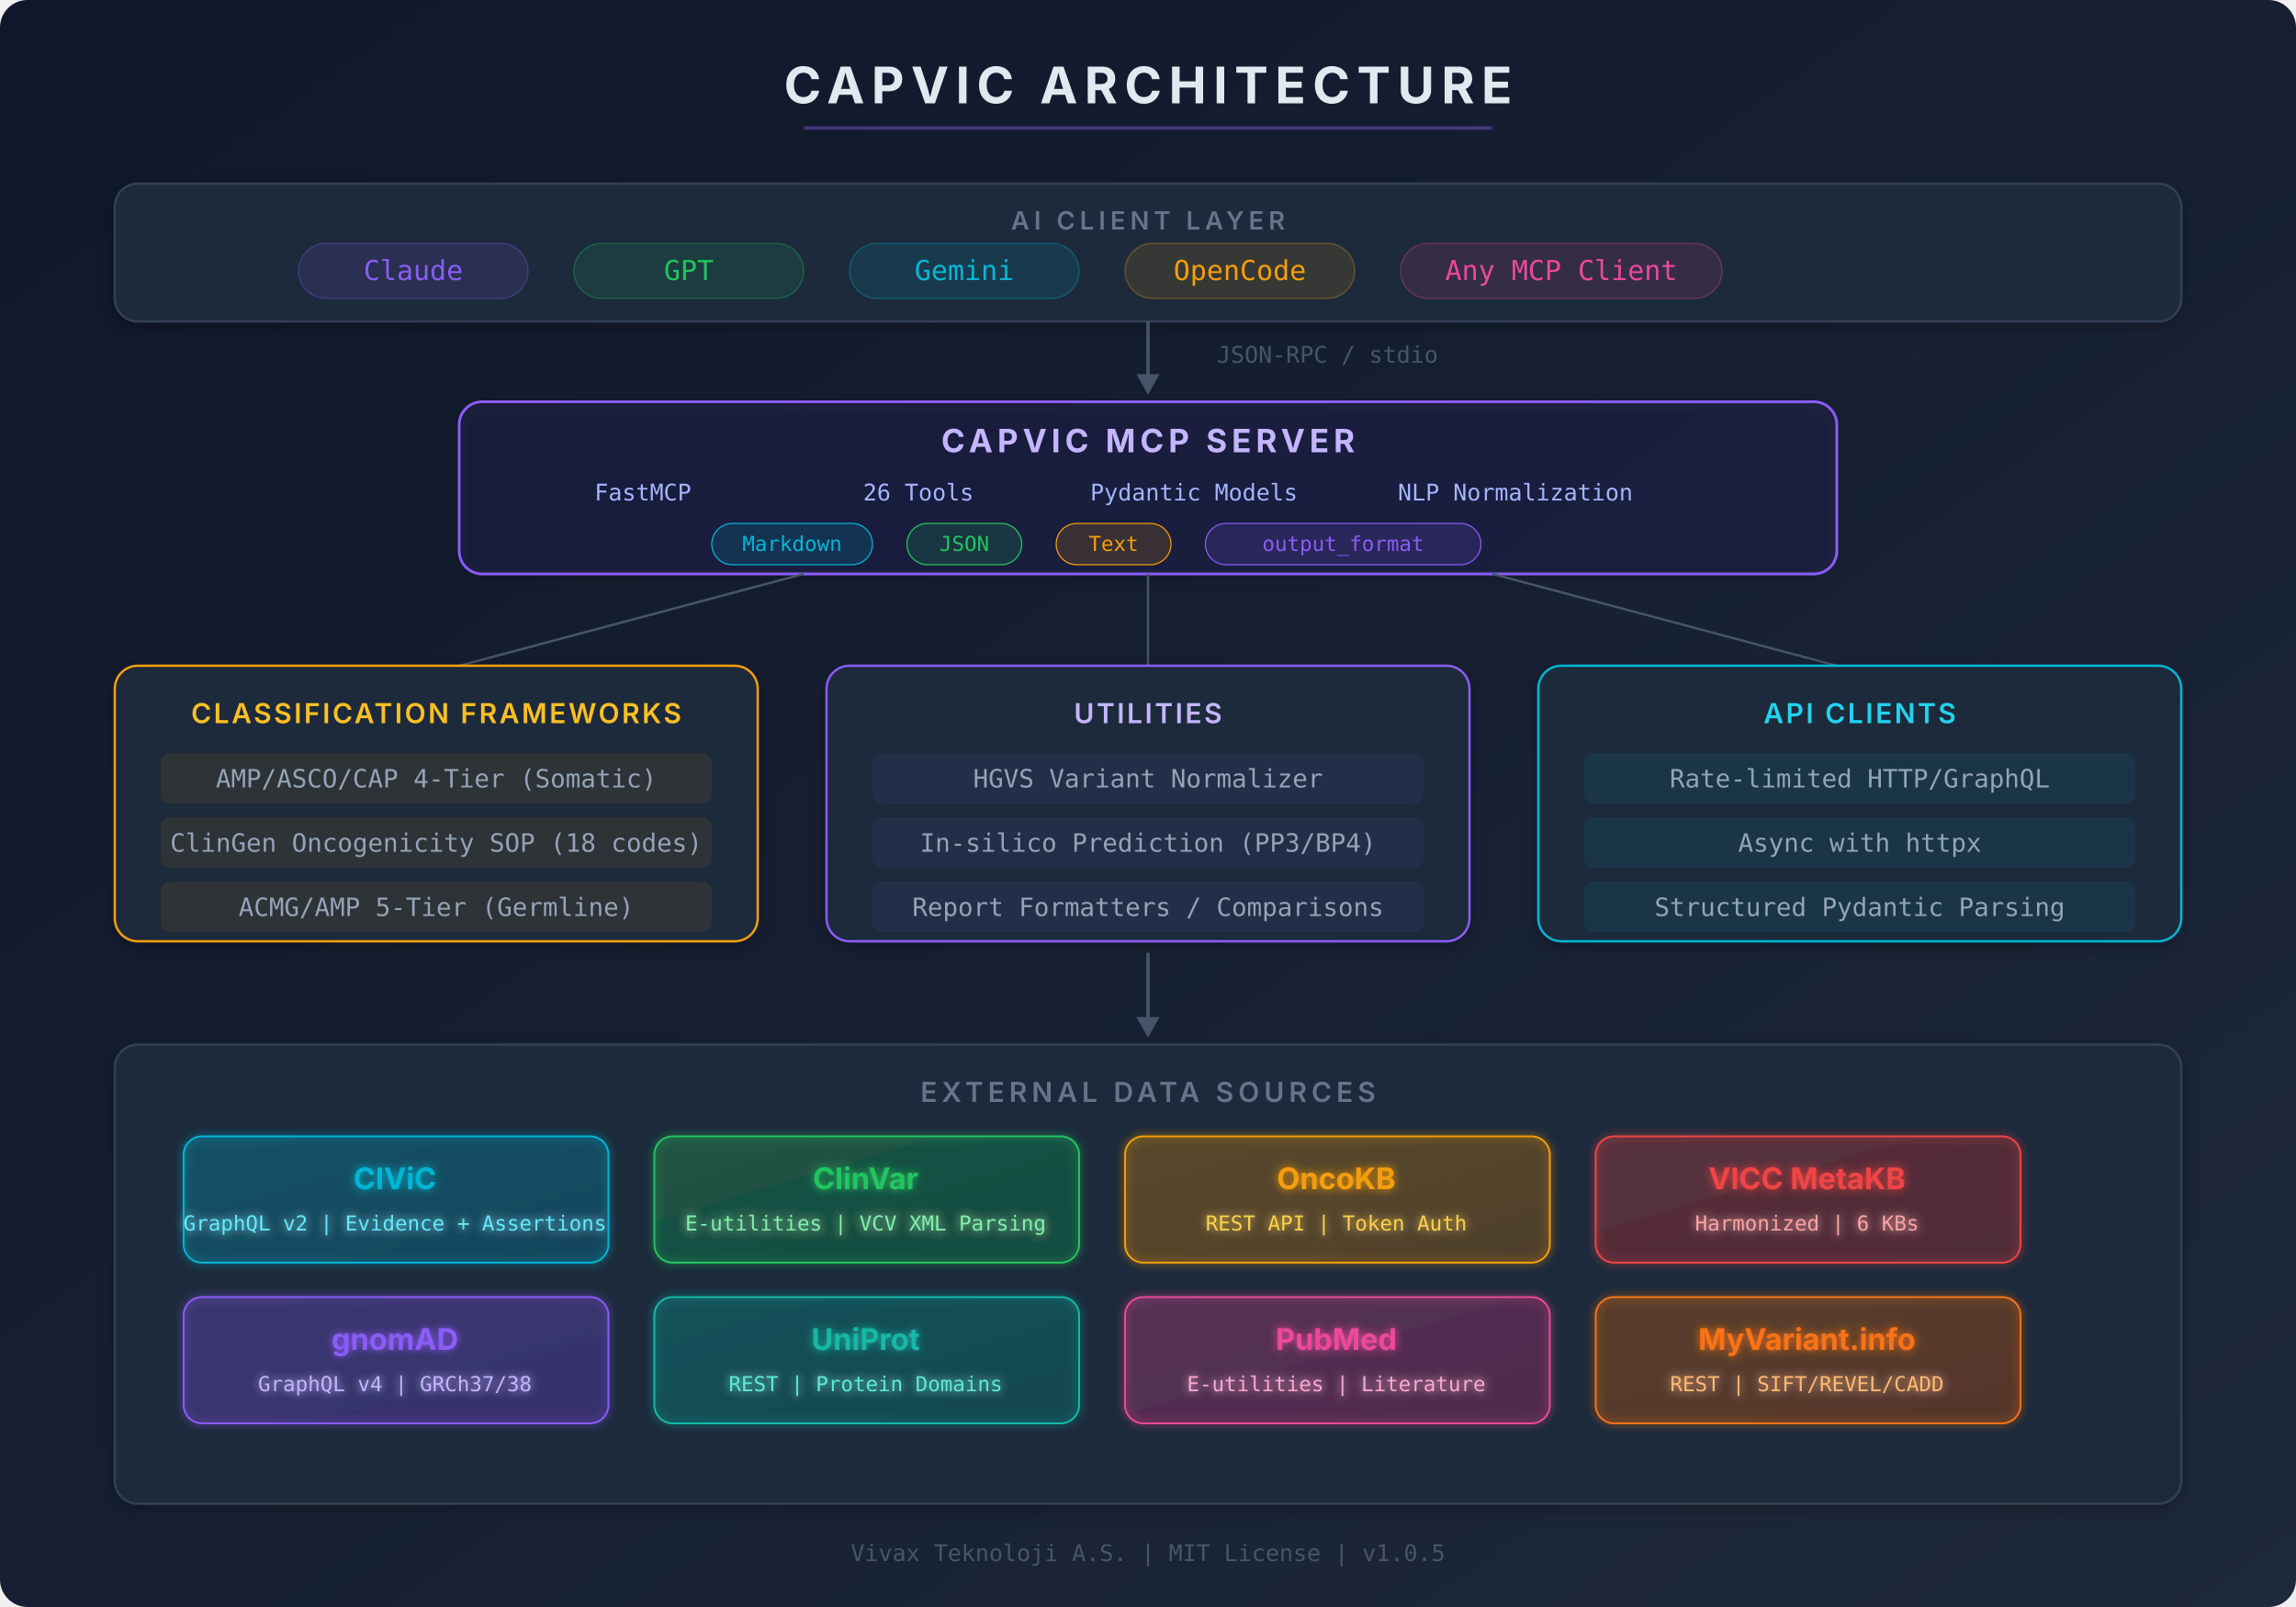
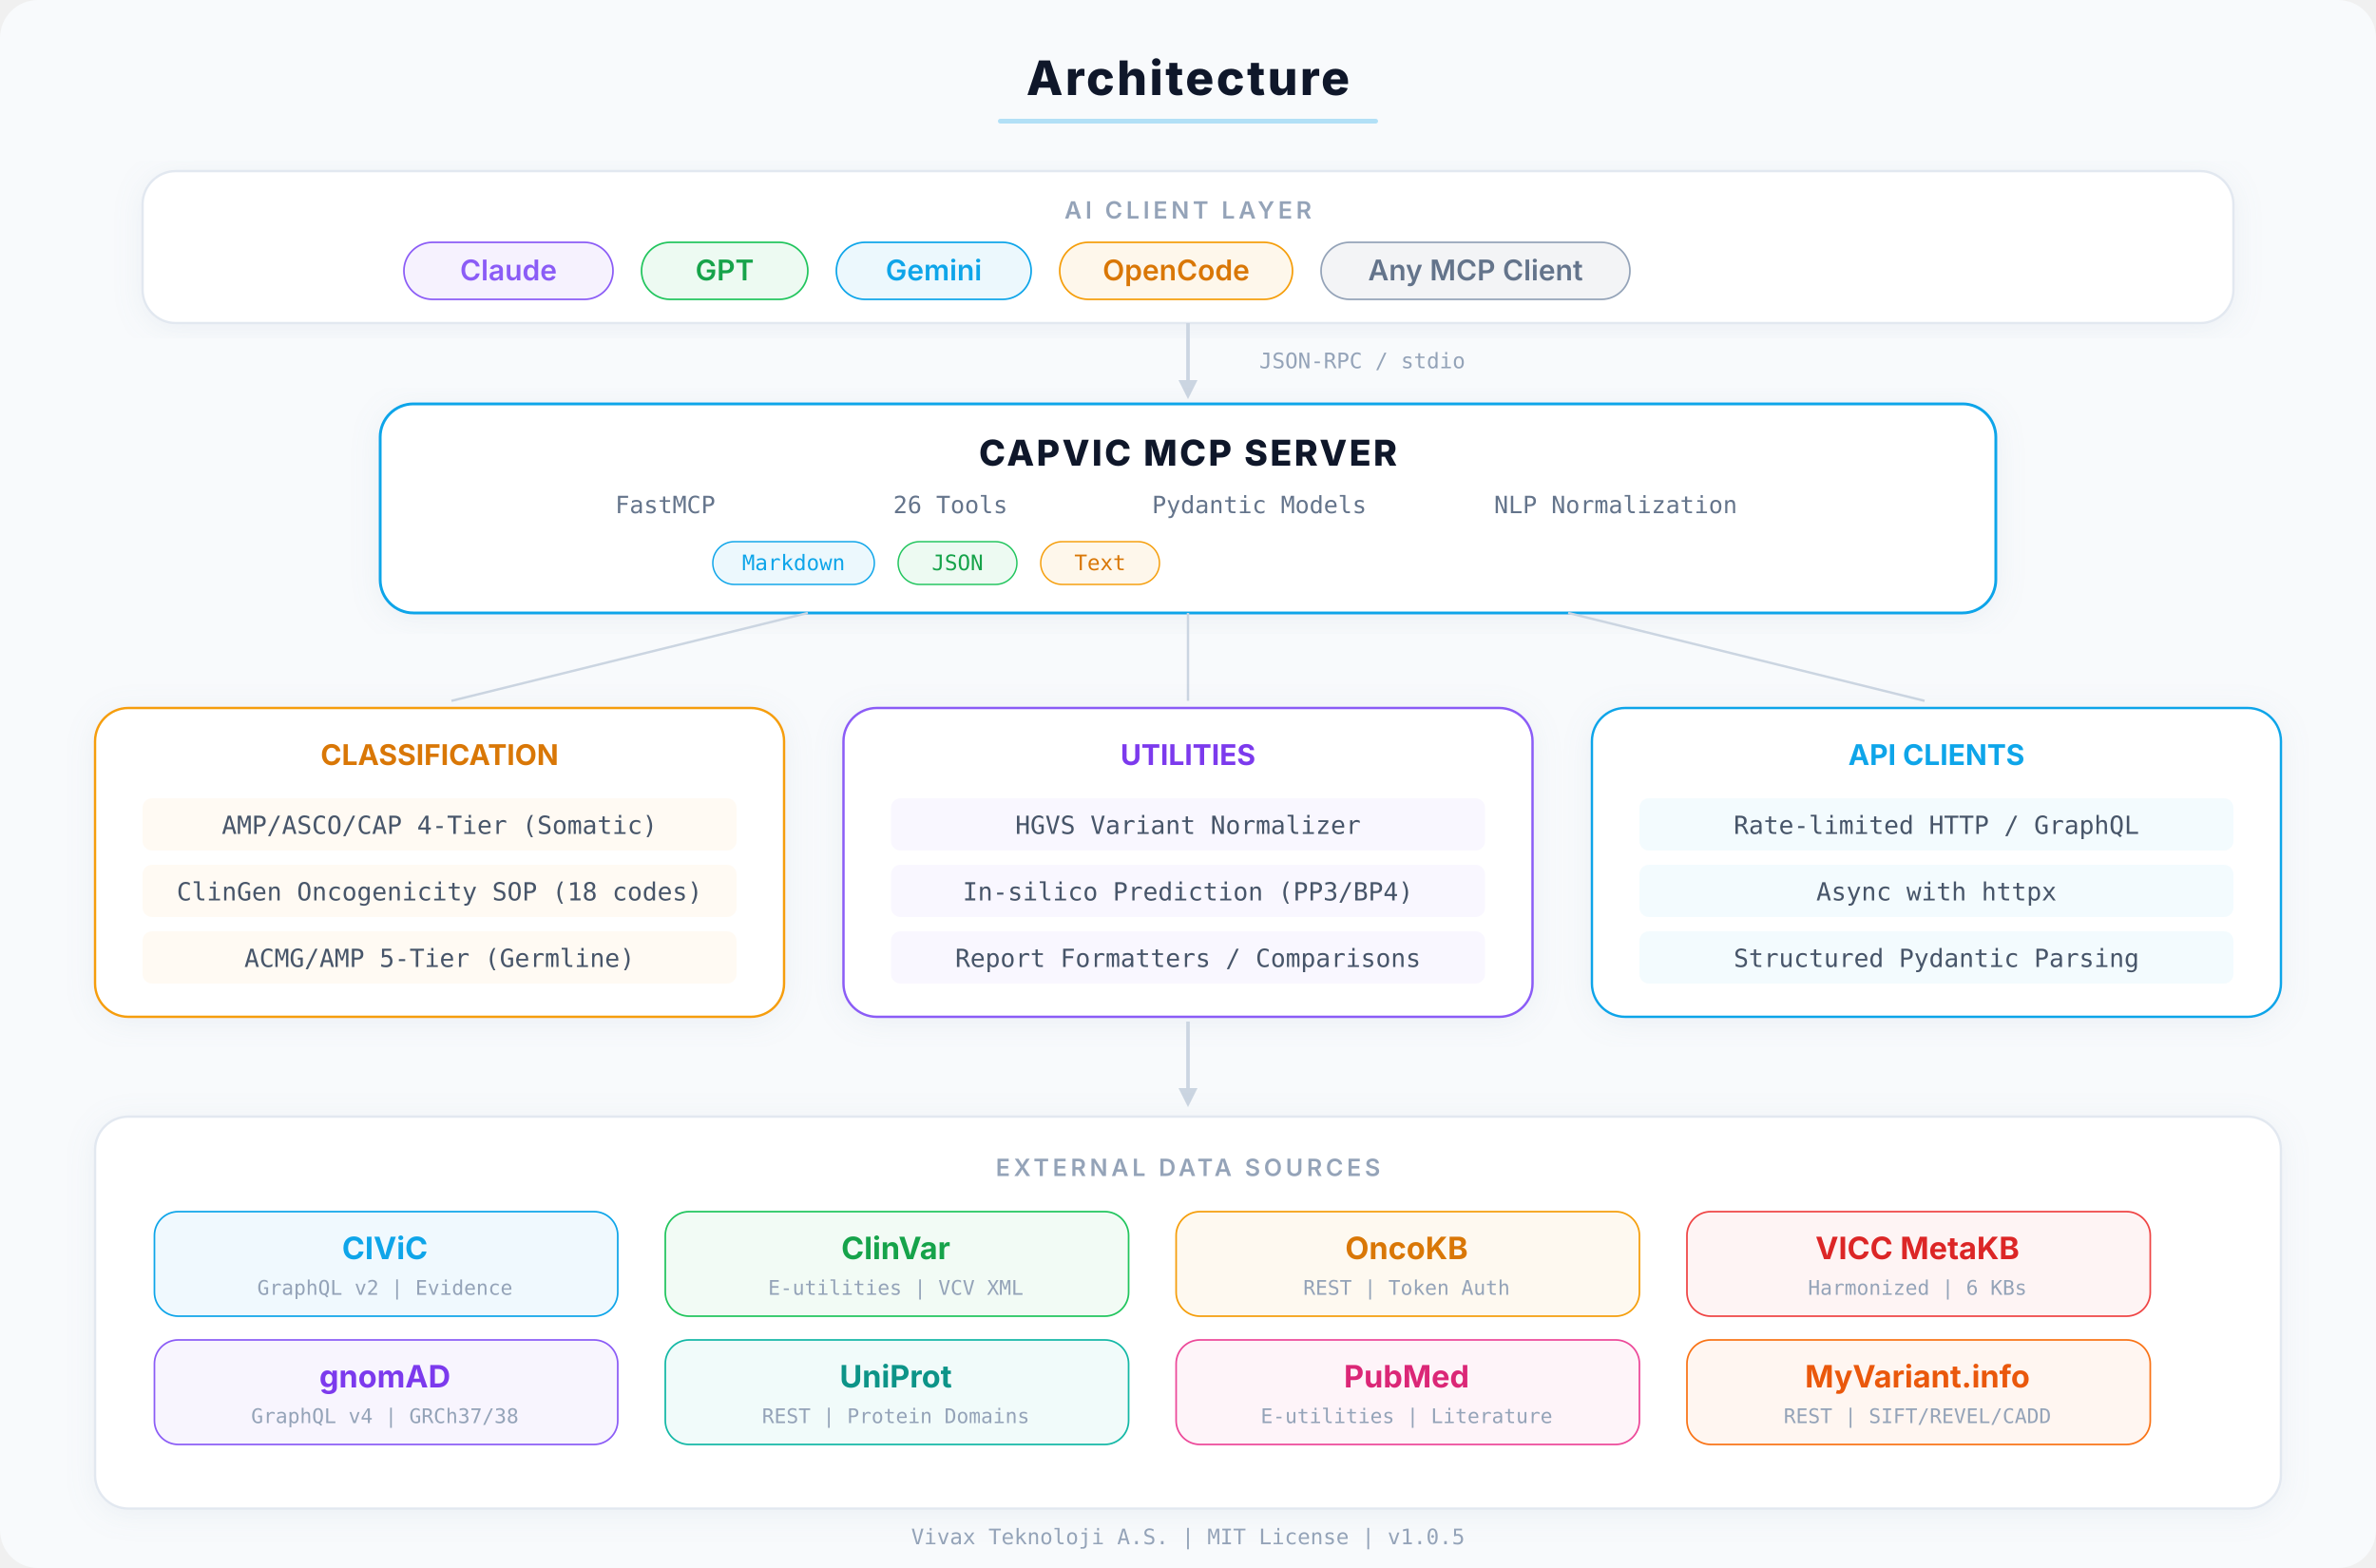
- <svg xmlns="http://www.w3.org/2000/svg" viewBox="0 0 1000 700" width="1000" height="700">
+ <svg xmlns="http://www.w3.org/2000/svg" viewBox="0 0 1000 660" width="1000" height="660">
  <defs>
-     <linearGradient id="archBg" x1="0%" y1="0%" x2="100%" y2="100%">
-       <stop offset="0%" style="stop-color:#0f172a" />
-       <stop offset="100%" style="stop-color:#1e293b" />
+     <linearGradient id="aGr" x1="0%" y1="100%" x2="100%" y2="0%">
+       <stop offset="0%" style="stop-color:#1a3a6b" />
+       <stop offset="50%" style="stop-color:#0ea5e9" />
+       <stop offset="100%" style="stop-color:#22d3ee" />
    </linearGradient>
-     <linearGradient id="cyGrad" x1="0%" y1="0%" x2="100%" y2="100%">
-       <stop offset="0%" style="stop-color:#06b6d4" />
-       <stop offset="100%" style="stop-color:#0891b2" />
-     </linearGradient>
-     <linearGradient id="viGrad" x1="0%" y1="0%" x2="100%" y2="100%">
-       <stop offset="0%" style="stop-color:#8b5cf6" />
-       <stop offset="100%" style="stop-color:#7c3aed" />
-     </linearGradient>
-     <linearGradient id="amGrad" x1="0%" y1="0%" x2="100%" y2="100%">
-       <stop offset="0%" style="stop-color:#f59e0b" />
-       <stop offset="100%" style="stop-color:#d97706" />
-     </linearGradient>
-     <linearGradient id="grGrad" x1="0%" y1="0%" x2="100%" y2="100%">
-       <stop offset="0%" style="stop-color:#22c55e" />
-       <stop offset="100%" style="stop-color:#16a34a" />
-     </linearGradient>
-     <linearGradient id="rdGrad" x1="0%" y1="0%" x2="100%" y2="100%">
-       <stop offset="0%" style="stop-color:#ef4444" />
-       <stop offset="100%" style="stop-color:#dc2626" />
-     </linearGradient>
-     <linearGradient id="pkGrad" x1="0%" y1="0%" x2="100%" y2="100%">
-       <stop offset="0%" style="stop-color:#ec4899" />
-       <stop offset="100%" style="stop-color:#db2777" />
-     </linearGradient>
-     <linearGradient id="tlGrad" x1="0%" y1="0%" x2="100%" y2="100%">
-       <stop offset="0%" style="stop-color:#14b8a6" />
-       <stop offset="100%" style="stop-color:#0d9488" />
-     </linearGradient>
-     <linearGradient id="orGrad" x1="0%" y1="0%" x2="100%" y2="100%">
-       <stop offset="0%" style="stop-color:#f97316" />
-       <stop offset="100%" style="stop-color:#ea580c" />
-     </linearGradient>
-     <filter id="aGlow">
-       <feGaussianBlur stdDeviation="2" result="b" />
-       <feMerge>
-         <feMergeNode in="b" />
-         <feMergeNode in="SourceGraphic" />
-       </feMerge>
-     </filter>
-     <filter id="shadow">
-       <feDropShadow dx="0" dy="2" stdDeviation="4" flood-color="#000" flood-opacity="0.3" />
+     <filter id="aSh">
+       <feDropShadow dx="0" dy="2" stdDeviation="6" flood-color="#94a3b8" flood-opacity="0.12" />
    </filter>
  </defs>
-   <rect width="1000" height="700" rx="12" fill="url(#archBg)" />
-   <text x="500" y="45" text-anchor="middle" font-family="'SF Pro Display',sans-serif" font-size="22" font-weight="700" letter-spacing="3" fill="#e2e8f0">CAPVIC ARCHITECTURE</text>
-   <rect x="350" y="55" width="300" height="1.5" rx="1" fill="#8b5cf6" opacity="0.4" />
-   <rect x="50" y="80" width="900" height="60" rx="10" fill="#1e293b" stroke="#334155" stroke-width="1" filter="url(#shadow)" />
-   <text x="500" y="100" text-anchor="middle" font-family="'SF Pro Display',sans-serif" font-size="11" font-weight="600" letter-spacing="2" fill="#64748b">AI CLIENT LAYER</text>
-   <g font-family="'SF Mono',monospace" font-size="12" fill="#94a3b8">
-     <rect x="130" y="106" width="100" height="24" rx="12" fill="#8b5cf6" fill-opacity="0.12" stroke="#8b5cf6" stroke-width="0.6" stroke-opacity="0.3" />
-     <text x="180" y="122" text-anchor="middle" fill="#8b5cf6">Claude</text>
-     <rect x="250" y="106" width="100" height="24" rx="12" fill="#22c55e" fill-opacity="0.12" stroke="#22c55e" stroke-width="0.6" stroke-opacity="0.3" />
-     <text x="300" y="122" text-anchor="middle" fill="#22c55e">GPT</text>
-     <rect x="370" y="106" width="100" height="24" rx="12" fill="#06b6d4" fill-opacity="0.12" stroke="#06b6d4" stroke-width="0.6" stroke-opacity="0.3" />
-     <text x="420" y="122" text-anchor="middle" fill="#06b6d4">Gemini</text>
-     <rect x="490" y="106" width="100" height="24" rx="12" fill="#f59e0b" fill-opacity="0.12" stroke="#f59e0b" stroke-width="0.6" stroke-opacity="0.3" />
-     <text x="540" y="122" text-anchor="middle" fill="#f59e0b">OpenCode</text>
-     <rect x="610" y="106" width="140" height="24" rx="12" fill="#ec4899" fill-opacity="0.12" stroke="#ec4899" stroke-width="0.6" stroke-opacity="0.3" />
-     <text x="680" y="122" text-anchor="middle" fill="#ec4899">Any MCP Client</text>
+   <rect width="1000" height="660" rx="16" fill="#f8fafc" />
+   <text x="500" y="40" text-anchor="middle" font-family="'SF Pro Display','Inter',sans-serif" font-size="20" font-weight="800" letter-spacing="1" fill="#0f172a">Architecture</text>
+   <rect x="420" y="50" width="160" height="2" rx="1" fill="#0ea5e9" opacity="0.3" />
+   <rect x="60" y="72" width="880" height="64" rx="14" fill="#fff" stroke="#e2e8f0" stroke-width="1" filter="url(#aSh)" />
+   <text x="500" y="92" text-anchor="middle" font-family="'SF Pro Text','Inter',sans-serif" font-size="10" font-weight="600" letter-spacing="1.5" fill="#94a3b8">AI CLIENT LAYER</text>
+   <g font-family="'SF Pro Text','Inter',sans-serif" font-size="12" font-weight="600">
+     <rect x="170" y="102" width="88" height="24" rx="12" fill="#8b5cf6" fill-opacity="0.08" stroke="#8b5cf6" stroke-width="0.7" />
+     <text x="214" y="118" text-anchor="middle" fill="#8b5cf6">Claude</text>
+     <rect x="270" y="102" width="70" height="24" rx="12" fill="#22c55e" fill-opacity="0.08" stroke="#22c55e" stroke-width="0.7" />
+     <text x="305" y="118" text-anchor="middle" fill="#16a34a">GPT</text>
+     <rect x="352" y="102" width="82" height="24" rx="12" fill="#0ea5e9" fill-opacity="0.08" stroke="#0ea5e9" stroke-width="0.7" />
+     <text x="393" y="118" text-anchor="middle" fill="#0ea5e9">Gemini</text>
+     <rect x="446" y="102" width="98" height="24" rx="12" fill="#f59e0b" fill-opacity="0.08" stroke="#f59e0b" stroke-width="0.7" />
+     <text x="495" y="118" text-anchor="middle" fill="#d97706">OpenCode</text>
+     <rect x="556" y="102" width="130" height="24" rx="12" fill="#64748b" fill-opacity="0.08" stroke="#94a3b8" stroke-width="0.7" />
+     <text x="621" y="118" text-anchor="middle" fill="#64748b">Any MCP Client</text>
  </g>
-   <line x1="500" y1="140" x2="500" y2="165" stroke="#475569" stroke-width="1.5" />
-   <polygon points="495,163 500,172 505,163" fill="#475569" />
-   <text x="530" y="158" font-family="'SF Mono',monospace" font-size="10" fill="#475569">JSON-RPC / stdio</text>
-   <rect x="200" y="175" width="600" height="75" rx="10" fill="#1e1b4b" fill-opacity="0.5" stroke="#8b5cf6" stroke-width="1.2" filter="url(#shadow)" />
-   <text x="500" y="197" text-anchor="middle" font-family="'SF Pro Display',sans-serif" font-size="14" font-weight="700" letter-spacing="2" fill="#c4b5fd">CAPVIC MCP SERVER</text>
-   <g font-family="'SF Mono',monospace" font-size="10" fill="#a5b4fc">
-     <text x="280" y="218" text-anchor="middle">FastMCP</text>
-     <text x="400" y="218" text-anchor="middle">26 Tools</text>
-     <text x="520" y="218" text-anchor="middle">Pydantic Models</text>
-     <text x="660" y="218" text-anchor="middle">NLP Normalization</text>
+   <line x1="500" y1="136" x2="500" y2="162" stroke="#cbd5e1" stroke-width="1.5" />
+   <polygon points="496,160 500,168 504,160" fill="#cbd5e1" />
+   <text x="530" y="155" font-family="'SF Mono',monospace" font-size="9" fill="#94a3b8">JSON-RPC / stdio</text>
+   <rect x="160" y="170" width="680" height="88" rx="14" fill="#fff" stroke="#0ea5e9" stroke-width="1.2" filter="url(#aSh)" />
+   <text x="500" y="196" text-anchor="middle" font-family="'SF Pro Display','Inter',sans-serif" font-size="15" font-weight="800" letter-spacing="1" fill="#0f172a">CAPVIC MCP SERVER</text>
+   <g font-family="'SF Mono',monospace" font-size="10" fill="#64748b">
+     <text x="280" y="216" text-anchor="middle">FastMCP</text>
+     <text x="400" y="216" text-anchor="middle">26 Tools</text>
+     <text x="530" y="216" text-anchor="middle">Pydantic Models</text>
+     <text x="680" y="216" text-anchor="middle">NLP Normalization</text>
  </g>
  <g font-family="'SF Mono',monospace" font-size="9">
-     <rect x="310" y="228" width="70" height="18" rx="9" fill="#06b6d4" fill-opacity="0.15" stroke="#06b6d4" stroke-width="0.5" />
-     <text x="345" y="240" text-anchor="middle" fill="#06b6d4">Markdown</text>
-     <rect x="395" y="228" width="50" height="18" rx="9" fill="#22c55e" fill-opacity="0.15" stroke="#22c55e" stroke-width="0.5" />
-     <text x="420" y="240" text-anchor="middle" fill="#22c55e">JSON</text>
-     <rect x="460" y="228" width="50" height="18" rx="9" fill="#f59e0b" fill-opacity="0.15" stroke="#f59e0b" stroke-width="0.5" />
-     <text x="485" y="240" text-anchor="middle" fill="#f59e0b">Text</text>
-     <rect x="525" y="228" width="120" height="18" rx="9" fill="#8b5cf6" fill-opacity="0.15" stroke="#8b5cf6" stroke-width="0.5" />
-     <text x="585" y="240" text-anchor="middle" fill="#8b5cf6">output_format</text>
+     <rect x="300" y="228" width="68" height="18" rx="9" fill="#0ea5e9" fill-opacity="0.08" stroke="#0ea5e9" stroke-width="0.6" />
+     <text x="334" y="240" text-anchor="middle" fill="#0ea5e9">Markdown</text>
+     <rect x="378" y="228" width="50" height="18" rx="9" fill="#22c55e" fill-opacity="0.08" stroke="#22c55e" stroke-width="0.6" />
+     <text x="403" y="240" text-anchor="middle" fill="#16a34a">JSON</text>
+     <rect x="438" y="228" width="50" height="18" rx="9" fill="#f59e0b" fill-opacity="0.08" stroke="#f59e0b" stroke-width="0.6" />
+     <text x="463" y="240" text-anchor="middle" fill="#d97706">Text</text>
  </g>
-   <line x1="350" y1="250" x2="200" y2="290" stroke="#475569" stroke-width="1" />
-   <line x1="500" y1="250" x2="500" y2="290" stroke="#475569" stroke-width="1" />
-   <line x1="650" y1="250" x2="800" y2="290" stroke="#475569" stroke-width="1" />
-   <rect x="50" y="290" width="280" height="120" rx="10" fill="#1e293b" stroke="#f59e0b" stroke-width="1" filter="url(#shadow)" />
-   <text x="190" y="315" text-anchor="middle" font-family="'SF Pro Display',sans-serif" font-size="12" font-weight="600" letter-spacing="1" fill="#fbbf24">CLASSIFICATION FRAMEWORKS</text>
-   <g font-family="'SF Mono',monospace" font-size="11" fill="#94a3b8">
-     <rect x="70" y="328" width="240" height="22" rx="4" fill="#f59e0b" fill-opacity="0.08" />
-     <text x="190" y="343" text-anchor="middle">AMP/ASCO/CAP 4-Tier (Somatic)</text>
-     <rect x="70" y="356" width="240" height="22" rx="4" fill="#f59e0b" fill-opacity="0.08" />
-     <text x="190" y="371" text-anchor="middle">ClinGen Oncogenicity SOP (18 codes)</text>
-     <rect x="70" y="384" width="240" height="22" rx="4" fill="#f59e0b" fill-opacity="0.08" />
-     <text x="190" y="399" text-anchor="middle">ACMG/AMP 5-Tier (Germline)</text>
+   <line x1="340" y1="258" x2="190" y2="295" stroke="#cbd5e1" stroke-width="1" />
+   <line x1="500" y1="258" x2="500" y2="295" stroke="#cbd5e1" stroke-width="1" />
+   <line x1="660" y1="258" x2="810" y2="295" stroke="#cbd5e1" stroke-width="1" />
+   <rect x="40" y="298" width="290" height="130" rx="14" fill="#fff" stroke="#f59e0b" stroke-width="1" filter="url(#aSh)" />
+   <text x="185" y="322" text-anchor="middle" font-family="'SF Pro Display','Inter',sans-serif" font-size="12" font-weight="700" fill="#d97706">CLASSIFICATION</text>
+   <g font-family="'SF Mono',monospace" font-size="10.5" fill="#475569">
+     <rect x="60" y="336" width="250" height="22" rx="4" fill="#f59e0b" fill-opacity="0.05" />
+     <text x="185" y="351" text-anchor="middle">AMP/ASCO/CAP 4-Tier (Somatic)</text>
+     <rect x="60" y="364" width="250" height="22" rx="4" fill="#f59e0b" fill-opacity="0.05" />
+     <text x="185" y="379" text-anchor="middle">ClinGen Oncogenicity SOP (18 codes)</text>
+     <rect x="60" y="392" width="250" height="22" rx="4" fill="#f59e0b" fill-opacity="0.05" />
+     <text x="185" y="407" text-anchor="middle">ACMG/AMP 5-Tier (Germline)</text>
  </g>
-   <rect x="360" y="290" width="280" height="120" rx="10" fill="#1e293b" stroke="#8b5cf6" stroke-width="1" filter="url(#shadow)" />
-   <text x="500" y="315" text-anchor="middle" font-family="'SF Pro Display',sans-serif" font-size="12" font-weight="600" letter-spacing="1" fill="#c4b5fd">UTILITIES</text>
-   <g font-family="'SF Mono',monospace" font-size="11" fill="#94a3b8">
-     <rect x="380" y="328" width="240" height="22" rx="4" fill="#8b5cf6" fill-opacity="0.08" />
-     <text x="500" y="343" text-anchor="middle">HGVS Variant Normalizer</text>
-     <rect x="380" y="356" width="240" height="22" rx="4" fill="#8b5cf6" fill-opacity="0.08" />
-     <text x="500" y="371" text-anchor="middle">In-silico Prediction (PP3/BP4)</text>
-     <rect x="380" y="384" width="240" height="22" rx="4" fill="#8b5cf6" fill-opacity="0.08" />
-     <text x="500" y="399" text-anchor="middle">Report Formatters / Comparisons</text>
+   <rect x="355" y="298" width="290" height="130" rx="14" fill="#fff" stroke="#8b5cf6" stroke-width="1" filter="url(#aSh)" />
+   <text x="500" y="322" text-anchor="middle" font-family="'SF Pro Display','Inter',sans-serif" font-size="12" font-weight="700" fill="#7c3aed">UTILITIES</text>
+   <g font-family="'SF Mono',monospace" font-size="10.5" fill="#475569">
+     <rect x="375" y="336" width="250" height="22" rx="4" fill="#8b5cf6" fill-opacity="0.05" />
+     <text x="500" y="351" text-anchor="middle">HGVS Variant Normalizer</text>
+     <rect x="375" y="364" width="250" height="22" rx="4" fill="#8b5cf6" fill-opacity="0.05" />
+     <text x="500" y="379" text-anchor="middle">In-silico Prediction (PP3/BP4)</text>
+     <rect x="375" y="392" width="250" height="22" rx="4" fill="#8b5cf6" fill-opacity="0.05" />
+     <text x="500" y="407" text-anchor="middle">Report Formatters / Comparisons</text>
  </g>
-   <rect x="670" y="290" width="280" height="120" rx="10" fill="#1e293b" stroke="#06b6d4" stroke-width="1" filter="url(#shadow)" />
-   <text x="810" y="315" text-anchor="middle" font-family="'SF Pro Display',sans-serif" font-size="12" font-weight="600" letter-spacing="1" fill="#22d3ee">API CLIENTS</text>
-   <g font-family="'SF Mono',monospace" font-size="11" fill="#94a3b8">
-     <rect x="690" y="328" width="240" height="22" rx="4" fill="#06b6d4" fill-opacity="0.08" />
-     <text x="810" y="343" text-anchor="middle">Rate-limited HTTP/GraphQL</text>
-     <rect x="690" y="356" width="240" height="22" rx="4" fill="#06b6d4" fill-opacity="0.08" />
-     <text x="810" y="371" text-anchor="middle">Async with httpx</text>
-     <rect x="690" y="384" width="240" height="22" rx="4" fill="#06b6d4" fill-opacity="0.08" />
-     <text x="810" y="399" text-anchor="middle">Structured Pydantic Parsing</text>
+   <rect x="670" y="298" width="290" height="130" rx="14" fill="#fff" stroke="#0ea5e9" stroke-width="1" filter="url(#aSh)" />
+   <text x="815" y="322" text-anchor="middle" font-family="'SF Pro Display','Inter',sans-serif" font-size="12" font-weight="700" fill="#0ea5e9">API CLIENTS</text>
+   <g font-family="'SF Mono',monospace" font-size="10.5" fill="#475569">
+     <rect x="690" y="336" width="250" height="22" rx="4" fill="#0ea5e9" fill-opacity="0.05" />
+     <text x="815" y="351" text-anchor="middle">Rate-limited HTTP / GraphQL</text>
+     <rect x="690" y="364" width="250" height="22" rx="4" fill="#0ea5e9" fill-opacity="0.05" />
+     <text x="815" y="379" text-anchor="middle">Async with httpx</text>
+     <rect x="690" y="392" width="250" height="22" rx="4" fill="#0ea5e9" fill-opacity="0.05" />
+     <text x="815" y="407" text-anchor="middle">Structured Pydantic Parsing</text>
  </g>
-   <line x1="500" y1="415" x2="500" y2="445" stroke="#475569" stroke-width="1.5" />
-   <polygon points="495,443 500,452 505,443" fill="#475569" />
-   <rect x="50" y="455" width="900" height="200" rx="10" fill="#1e293b" stroke="#334155" stroke-width="1" filter="url(#shadow)" />
-   <text x="500" y="480" text-anchor="middle" font-family="'SF Pro Display',sans-serif" font-size="12" font-weight="600" letter-spacing="2" fill="#64748b">EXTERNAL DATA SOURCES</text>
-   <g filter="url(#aGlow)">
-     <rect x="80" y="495" width="185" height="55" rx="8" fill="url(#cyGrad)" fill-opacity="0.15" stroke="#06b6d4" stroke-width="0.8" />
-     <text x="172" y="518" text-anchor="middle" font-family="'SF Pro Display',sans-serif" font-size="13" font-weight="700" fill="#06b6d4">CIViC</text>
-     <text x="172" y="536" text-anchor="middle" font-family="'SF Mono',monospace" font-size="9" fill="#67e8f9">GraphQL v2 | Evidence + Assertions</text>
-     <rect x="285" y="495" width="185" height="55" rx="8" fill="url(#grGrad)" fill-opacity="0.15" stroke="#22c55e" stroke-width="0.8" />
-     <text x="377" y="518" text-anchor="middle" font-family="'SF Pro Display',sans-serif" font-size="13" font-weight="700" fill="#22c55e">ClinVar</text>
-     <text x="377" y="536" text-anchor="middle" font-family="'SF Mono',monospace" font-size="9" fill="#86efac">E-utilities | VCV XML Parsing</text>
-     <rect x="490" y="495" width="185" height="55" rx="8" fill="url(#amGrad)" fill-opacity="0.15" stroke="#f59e0b" stroke-width="0.8" />
-     <text x="582" y="518" text-anchor="middle" font-family="'SF Pro Display',sans-serif" font-size="13" font-weight="700" fill="#f59e0b">OncoKB</text>
-     <text x="582" y="536" text-anchor="middle" font-family="'SF Mono',monospace" font-size="9" fill="#fcd34d">REST API | Token Auth</text>
-     <rect x="695" y="495" width="185" height="55" rx="8" fill="url(#rdGrad)" fill-opacity="0.15" stroke="#ef4444" stroke-width="0.8" />
-     <text x="787" y="518" text-anchor="middle" font-family="'SF Pro Display',sans-serif" font-size="13" font-weight="700" fill="#ef4444">VICC MetaKB</text>
-     <text x="787" y="536" text-anchor="middle" font-family="'SF Mono',monospace" font-size="9" fill="#fca5a5">Harmonized | 6 KBs</text>
-     <rect x="80" y="565" width="185" height="55" rx="8" fill="url(#viGrad)" fill-opacity="0.15" stroke="#8b5cf6" stroke-width="0.8" />
-     <text x="172" y="588" text-anchor="middle" font-family="'SF Pro Display',sans-serif" font-size="13" font-weight="700" fill="#8b5cf6">gnomAD</text>
-     <text x="172" y="606" text-anchor="middle" font-family="'SF Mono',monospace" font-size="9" fill="#c4b5fd">GraphQL v4 | GRCh37/38</text>
-     <rect x="285" y="565" width="185" height="55" rx="8" fill="url(#tlGrad)" fill-opacity="0.15" stroke="#14b8a6" stroke-width="0.8" />
-     <text x="377" y="588" text-anchor="middle" font-family="'SF Pro Display',sans-serif" font-size="13" font-weight="700" fill="#14b8a6">UniProt</text>
-     <text x="377" y="606" text-anchor="middle" font-family="'SF Mono',monospace" font-size="9" fill="#5eead4">REST | Protein Domains</text>
-     <rect x="490" y="565" width="185" height="55" rx="8" fill="url(#pkGrad)" fill-opacity="0.15" stroke="#ec4899" stroke-width="0.8" />
-     <text x="582" y="588" text-anchor="middle" font-family="'SF Pro Display',sans-serif" font-size="13" font-weight="700" fill="#ec4899">PubMed</text>
-     <text x="582" y="606" text-anchor="middle" font-family="'SF Mono',monospace" font-size="9" fill="#f9a8d4">E-utilities | Literature</text>
-     <rect x="695" y="565" width="185" height="55" rx="8" fill="url(#orGrad)" fill-opacity="0.15" stroke="#f97316" stroke-width="0.8" />
-     <text x="787" y="588" text-anchor="middle" font-family="'SF Pro Display',sans-serif" font-size="13" font-weight="700" fill="#f97316">MyVariant.info</text>
-     <text x="787" y="606" text-anchor="middle" font-family="'SF Mono',monospace" font-size="9" fill="#fdba74">REST | SIFT/REVEL/CADD</text>
+   <line x1="500" y1="430" x2="500" y2="460" stroke="#cbd5e1" stroke-width="1.5" />
+   <polygon points="496,458 500,466 504,458" fill="#cbd5e1" />
+   <rect x="40" y="470" width="920" height="165" rx="14" fill="#fff" stroke="#e2e8f0" stroke-width="1" filter="url(#aSh)" />
+   <text x="500" y="495" text-anchor="middle" font-family="'SF Pro Text','Inter',sans-serif" font-size="10" font-weight="600" letter-spacing="1.5" fill="#94a3b8">EXTERNAL DATA SOURCES</text>
+   <g font-family="'SF Pro Display','Inter',sans-serif">
+     <rect x="65" y="510" width="195" height="44" rx="10" fill="#0ea5e9" fill-opacity="0.06" stroke="#0ea5e9" stroke-width="0.7" />
+     <text x="162" y="530" text-anchor="middle" font-size="13" font-weight="700" fill="#0ea5e9">CIViC</text>
+     <text x="162" y="545" text-anchor="middle" font-family="'SF Mono',monospace" font-size="8.5" fill="#94a3b8">GraphQL v2 | Evidence</text>
+     <rect x="280" y="510" width="195" height="44" rx="10" fill="#22c55e" fill-opacity="0.06" stroke="#22c55e" stroke-width="0.7" />
+     <text x="377" y="530" text-anchor="middle" font-size="13" font-weight="700" fill="#16a34a">ClinVar</text>
+     <text x="377" y="545" text-anchor="middle" font-family="'SF Mono',monospace" font-size="8.5" fill="#94a3b8">E-utilities | VCV XML</text>
+     <rect x="495" y="510" width="195" height="44" rx="10" fill="#f59e0b" fill-opacity="0.06" stroke="#f59e0b" stroke-width="0.7" />
+     <text x="592" y="530" text-anchor="middle" font-size="13" font-weight="700" fill="#d97706">OncoKB</text>
+     <text x="592" y="545" text-anchor="middle" font-family="'SF Mono',monospace" font-size="8.5" fill="#94a3b8">REST | Token Auth</text>
+     <rect x="710" y="510" width="195" height="44" rx="10" fill="#ef4444" fill-opacity="0.06" stroke="#ef4444" stroke-width="0.7" />
+     <text x="807" y="530" text-anchor="middle" font-size="13" font-weight="700" fill="#dc2626">VICC MetaKB</text>
+     <text x="807" y="545" text-anchor="middle" font-family="'SF Mono',monospace" font-size="8.5" fill="#94a3b8">Harmonized | 6 KBs</text>
+     <rect x="65" y="564" width="195" height="44" rx="10" fill="#8b5cf6" fill-opacity="0.06" stroke="#8b5cf6" stroke-width="0.7" />
+     <text x="162" y="584" text-anchor="middle" font-size="13" font-weight="700" fill="#7c3aed">gnomAD</text>
+     <text x="162" y="599" text-anchor="middle" font-family="'SF Mono',monospace" font-size="8.5" fill="#94a3b8">GraphQL v4 | GRCh37/38</text>
+     <rect x="280" y="564" width="195" height="44" rx="10" fill="#14b8a6" fill-opacity="0.06" stroke="#14b8a6" stroke-width="0.7" />
+     <text x="377" y="584" text-anchor="middle" font-size="13" font-weight="700" fill="#0d9488">UniProt</text>
+     <text x="377" y="599" text-anchor="middle" font-family="'SF Mono',monospace" font-size="8.5" fill="#94a3b8">REST | Protein Domains</text>
+     <rect x="495" y="564" width="195" height="44" rx="10" fill="#ec4899" fill-opacity="0.06" stroke="#ec4899" stroke-width="0.7" />
+     <text x="592" y="584" text-anchor="middle" font-size="13" font-weight="700" fill="#db2777">PubMed</text>
+     <text x="592" y="599" text-anchor="middle" font-family="'SF Mono',monospace" font-size="8.5" fill="#94a3b8">E-utilities | Literature</text>
+     <rect x="710" y="564" width="195" height="44" rx="10" fill="#f97316" fill-opacity="0.06" stroke="#f97316" stroke-width="0.7" />
+     <text x="807" y="584" text-anchor="middle" font-size="13" font-weight="700" fill="#ea580c">MyVariant.info</text>
+     <text x="807" y="599" text-anchor="middle" font-family="'SF Mono',monospace" font-size="8.5" fill="#94a3b8">REST | SIFT/REVEL/CADD</text>
  </g>
-   <text x="500" y="680" text-anchor="middle" font-family="'SF Mono',monospace" font-size="10" fill="#475569">Vivax Teknoloji A.S. | MIT License | v1.0.5</text>
+   <text x="500" y="650" text-anchor="middle" font-family="'SF Mono',monospace" font-size="9" fill="#94a3b8">Vivax Teknoloji A.S. | MIT License | v1.0.5</text>
</svg>
